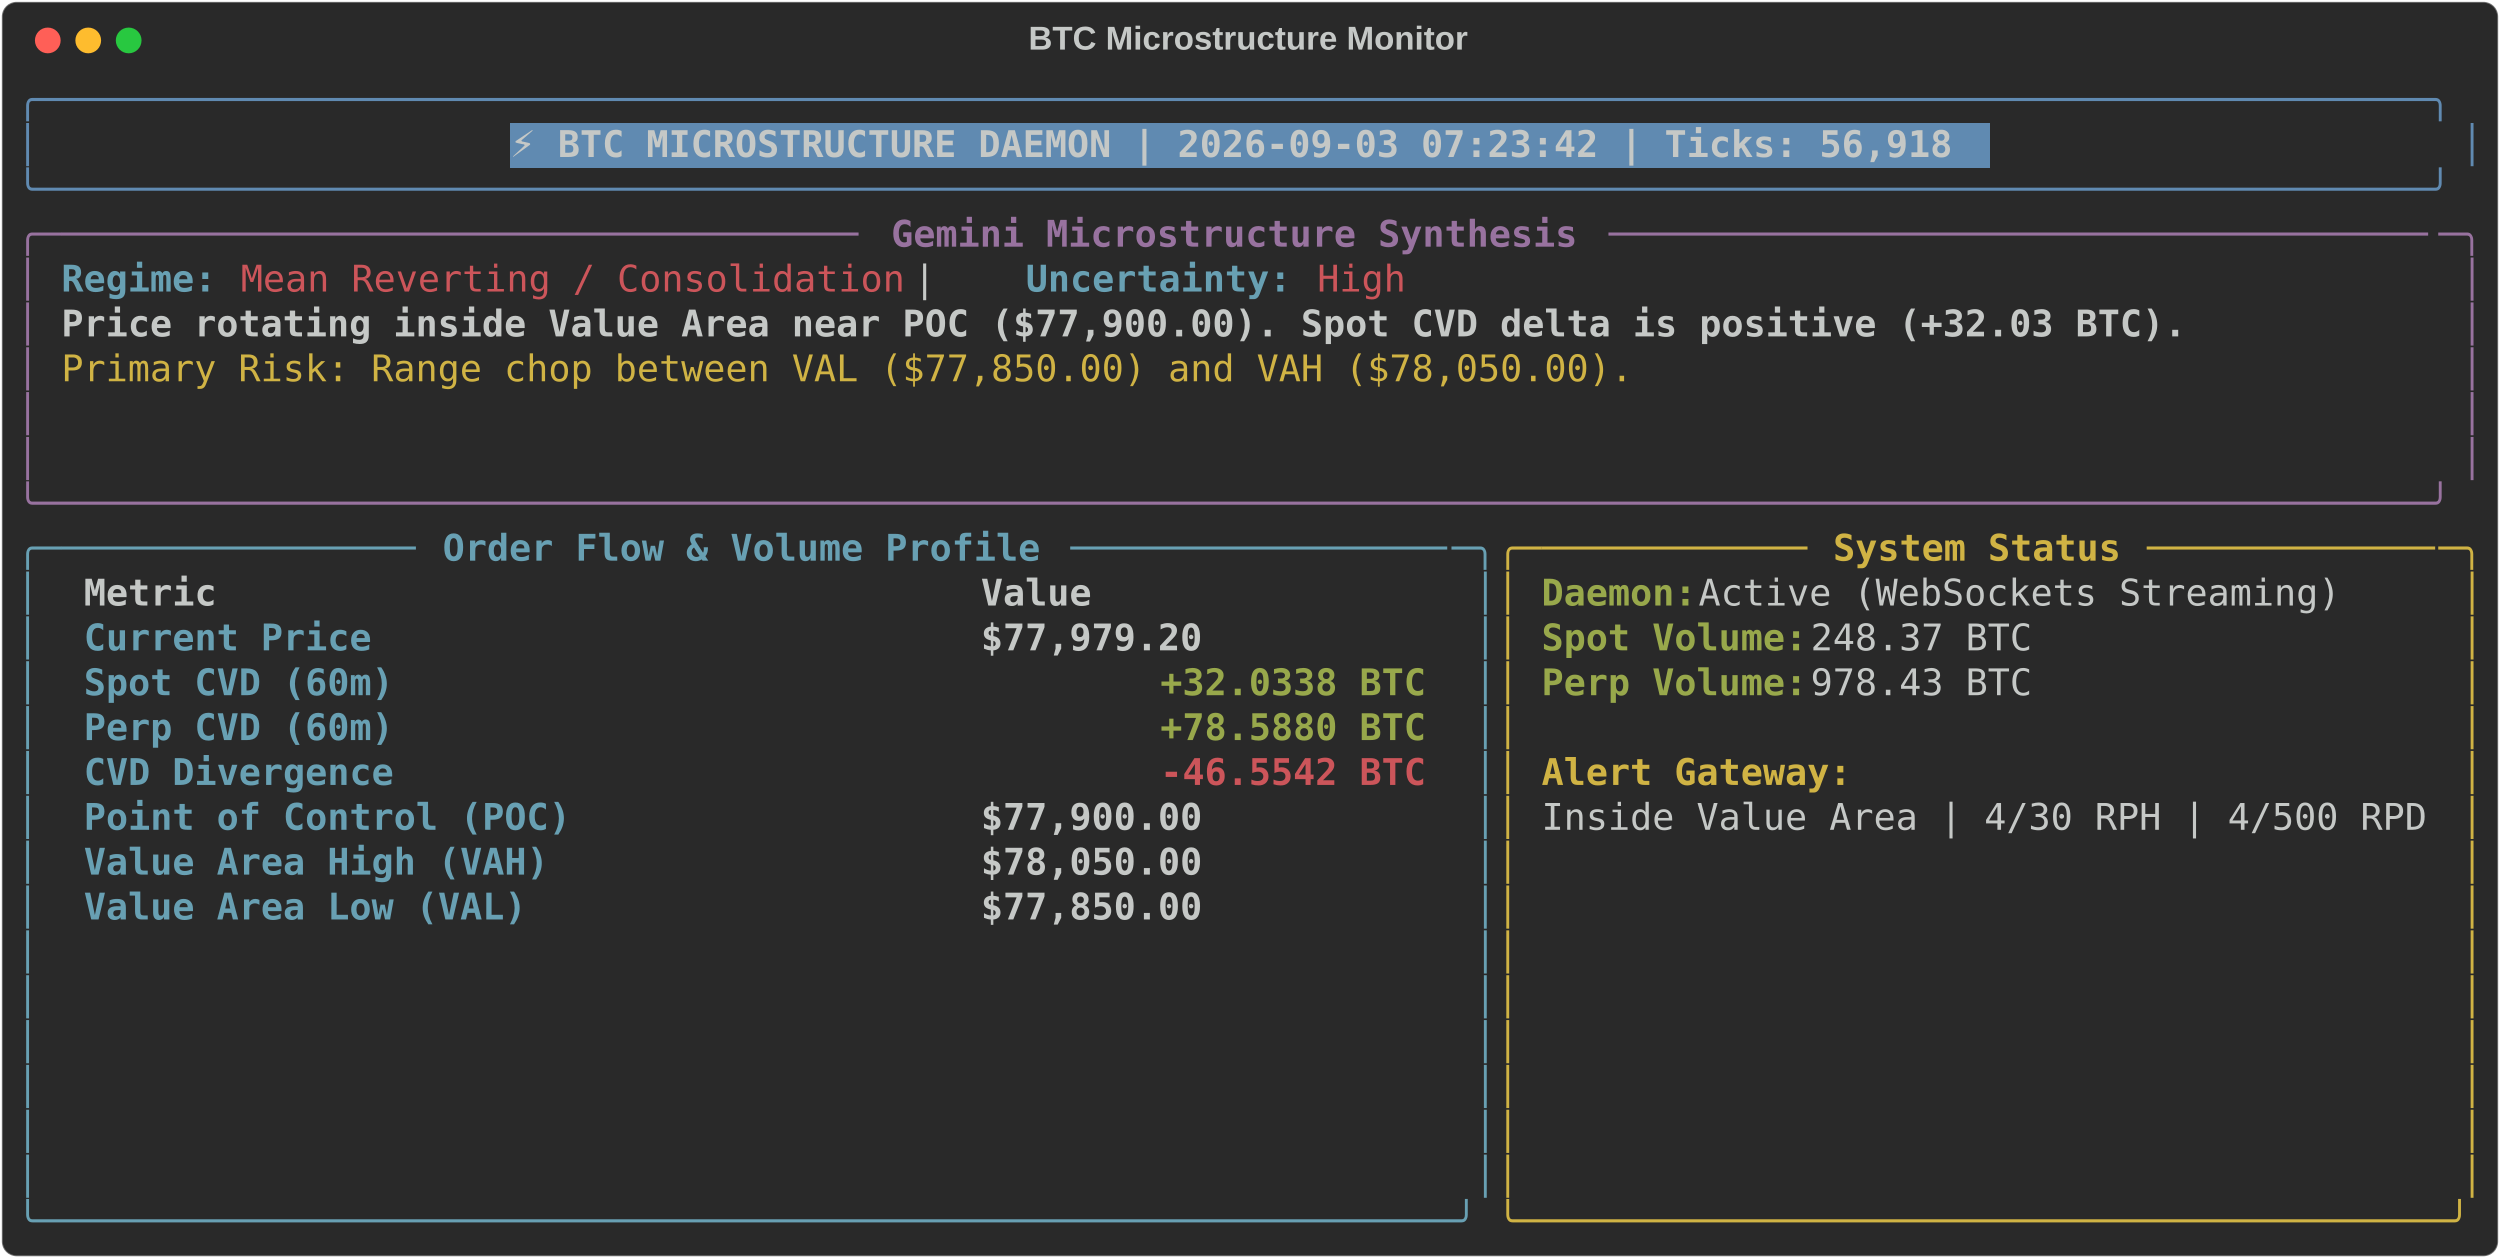
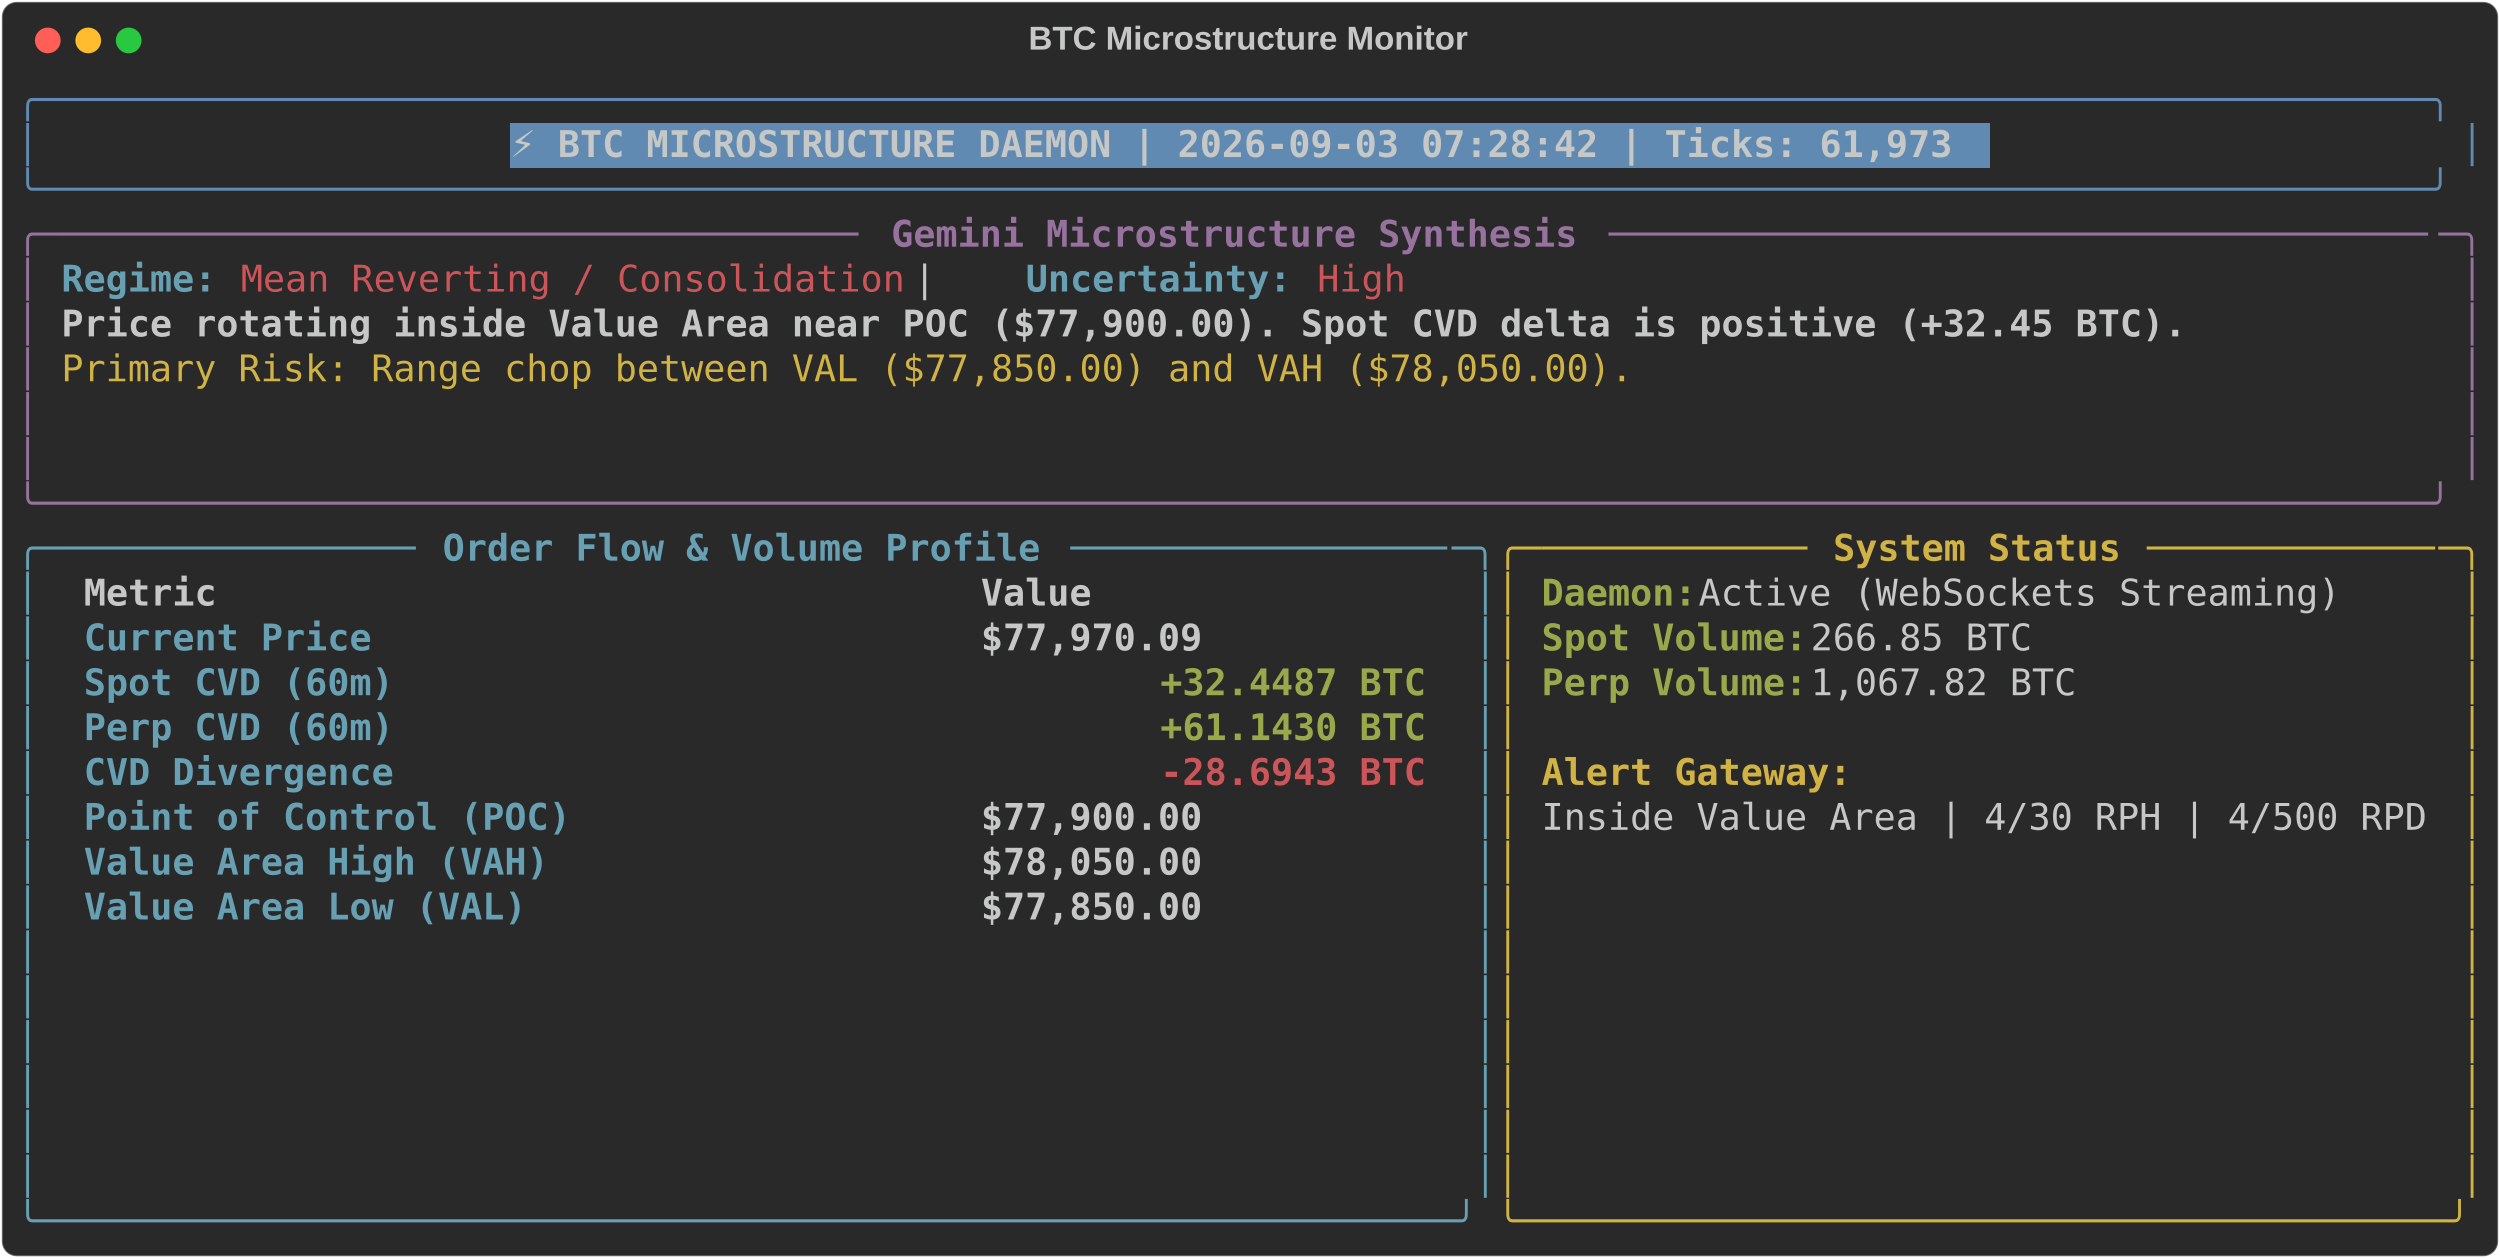
<svg xmlns="http://www.w3.org/2000/svg" class="rich-terminal" viewBox="0 0 1360 684.4">
  <style>

    @font-face {
        font-family: "Fira Code";
        src: local("FiraCode-Regular"),
                url("https://cdnjs.cloudflare.com/ajax/libs/firacode/6.2.0/woff2/FiraCode-Regular.woff2") format("woff2"),
                url("https://cdnjs.cloudflare.com/ajax/libs/firacode/6.2.0/woff/FiraCode-Regular.woff") format("woff");
        font-style: normal;
        font-weight: 400;
    }
    @font-face {
        font-family: "Fira Code";
        src: local("FiraCode-Bold"),
                url("https://cdnjs.cloudflare.com/ajax/libs/firacode/6.2.0/woff2/FiraCode-Bold.woff2") format("woff2"),
                url("https://cdnjs.cloudflare.com/ajax/libs/firacode/6.2.0/woff/FiraCode-Bold.woff") format("woff");
        font-style: bold;
        font-weight: 700;
    }

-     .terminal-1490503588-matrix {
+     .terminal-2393262012-matrix {
        font-family: Fira Code, monospace;
        font-size: 20px;
        line-height: 24.4px;
        font-variant-east-asian: full-width;
    }

-     .terminal-1490503588-title {
+     .terminal-2393262012-title {
        font-size: 18px;
        font-weight: bold;
        font-family: arial;
    }

-     .terminal-1490503588-r1 { fill: #608ab1 }
- .terminal-1490503588-r2 { fill: #c5c8c6 }
- .terminal-1490503588-r3 { fill: #c5c8c6;font-weight: bold }
- .terminal-1490503588-r4 { fill: #98729f }
- .terminal-1490503588-r5 { fill: #98729f;font-weight: bold }
- .terminal-1490503588-r6 { fill: #68a0b3;font-weight: bold }
- .terminal-1490503588-r7 { fill: #cc555a }
- .terminal-1490503588-r8 { fill: #d0b344 }
- .terminal-1490503588-r9 { fill: #68a0b3 }
- .terminal-1490503588-r10 { fill: #d0b344;font-weight: bold }
- .terminal-1490503588-r11 { fill: #98a84b;font-weight: bold }
- .terminal-1490503588-r12 { fill: #cc555a;font-weight: bold }
+     .terminal-2393262012-r1 { fill: #608ab1 }
+ .terminal-2393262012-r2 { fill: #c5c8c6 }
+ .terminal-2393262012-r3 { fill: #c5c8c6;font-weight: bold }
+ .terminal-2393262012-r4 { fill: #98729f }
+ .terminal-2393262012-r5 { fill: #98729f;font-weight: bold }
+ .terminal-2393262012-r6 { fill: #68a0b3;font-weight: bold }
+ .terminal-2393262012-r7 { fill: #cc555a }
+ .terminal-2393262012-r8 { fill: #d0b344 }
+ .terminal-2393262012-r9 { fill: #68a0b3 }
+ .terminal-2393262012-r10 { fill: #d0b344;font-weight: bold }
+ .terminal-2393262012-r11 { fill: #98a84b;font-weight: bold }
+ .terminal-2393262012-r12 { fill: #cc555a;font-weight: bold }
    </style>
  <defs>
-     <clipPath id="terminal-1490503588-clip-terminal">
+     <clipPath id="terminal-2393262012-clip-terminal">
      <rect x="0" y="0" width="1341.0" height="633.4" />
    </clipPath>
-     <clipPath id="terminal-1490503588-line-0">
+     <clipPath id="terminal-2393262012-line-0">
      <rect x="0" y="1.5" width="1342" height="24.65" />
    </clipPath>
-     <clipPath id="terminal-1490503588-line-1">
+     <clipPath id="terminal-2393262012-line-1">
      <rect x="0" y="25.9" width="1342" height="24.65" />
    </clipPath>
-     <clipPath id="terminal-1490503588-line-2">
+     <clipPath id="terminal-2393262012-line-2">
      <rect x="0" y="50.3" width="1342" height="24.65" />
    </clipPath>
-     <clipPath id="terminal-1490503588-line-3">
+     <clipPath id="terminal-2393262012-line-3">
      <rect x="0" y="74.7" width="1342" height="24.65" />
    </clipPath>
-     <clipPath id="terminal-1490503588-line-4">
+     <clipPath id="terminal-2393262012-line-4">
      <rect x="0" y="99.1" width="1342" height="24.65" />
    </clipPath>
-     <clipPath id="terminal-1490503588-line-5">
+     <clipPath id="terminal-2393262012-line-5">
      <rect x="0" y="123.5" width="1342" height="24.65" />
    </clipPath>
-     <clipPath id="terminal-1490503588-line-6">
+     <clipPath id="terminal-2393262012-line-6">
      <rect x="0" y="147.9" width="1342" height="24.65" />
    </clipPath>
-     <clipPath id="terminal-1490503588-line-7">
+     <clipPath id="terminal-2393262012-line-7">
      <rect x="0" y="172.3" width="1342" height="24.65" />
    </clipPath>
-     <clipPath id="terminal-1490503588-line-8">
+     <clipPath id="terminal-2393262012-line-8">
      <rect x="0" y="196.7" width="1342" height="24.65" />
    </clipPath>
-     <clipPath id="terminal-1490503588-line-9">
+     <clipPath id="terminal-2393262012-line-9">
      <rect x="0" y="221.1" width="1342" height="24.65" />
    </clipPath>
-     <clipPath id="terminal-1490503588-line-10">
+     <clipPath id="terminal-2393262012-line-10">
      <rect x="0" y="245.5" width="1342" height="24.65" />
    </clipPath>
-     <clipPath id="terminal-1490503588-line-11">
+     <clipPath id="terminal-2393262012-line-11">
      <rect x="0" y="269.9" width="1342" height="24.65" />
    </clipPath>
-     <clipPath id="terminal-1490503588-line-12">
+     <clipPath id="terminal-2393262012-line-12">
      <rect x="0" y="294.3" width="1342" height="24.65" />
    </clipPath>
-     <clipPath id="terminal-1490503588-line-13">
+     <clipPath id="terminal-2393262012-line-13">
      <rect x="0" y="318.7" width="1342" height="24.65" />
    </clipPath>
-     <clipPath id="terminal-1490503588-line-14">
+     <clipPath id="terminal-2393262012-line-14">
      <rect x="0" y="343.1" width="1342" height="24.65" />
    </clipPath>
-     <clipPath id="terminal-1490503588-line-15">
+     <clipPath id="terminal-2393262012-line-15">
      <rect x="0" y="367.5" width="1342" height="24.65" />
    </clipPath>
-     <clipPath id="terminal-1490503588-line-16">
+     <clipPath id="terminal-2393262012-line-16">
      <rect x="0" y="391.9" width="1342" height="24.65" />
    </clipPath>
-     <clipPath id="terminal-1490503588-line-17">
+     <clipPath id="terminal-2393262012-line-17">
      <rect x="0" y="416.3" width="1342" height="24.65" />
    </clipPath>
-     <clipPath id="terminal-1490503588-line-18">
+     <clipPath id="terminal-2393262012-line-18">
      <rect x="0" y="440.7" width="1342" height="24.65" />
    </clipPath>
-     <clipPath id="terminal-1490503588-line-19">
+     <clipPath id="terminal-2393262012-line-19">
      <rect x="0" y="465.1" width="1342" height="24.65" />
    </clipPath>
-     <clipPath id="terminal-1490503588-line-20">
+     <clipPath id="terminal-2393262012-line-20">
      <rect x="0" y="489.5" width="1342" height="24.65" />
    </clipPath>
-     <clipPath id="terminal-1490503588-line-21">
+     <clipPath id="terminal-2393262012-line-21">
      <rect x="0" y="513.9" width="1342" height="24.65" />
    </clipPath>
-     <clipPath id="terminal-1490503588-line-22">
+     <clipPath id="terminal-2393262012-line-22">
      <rect x="0" y="538.3" width="1342" height="24.65" />
    </clipPath>
-     <clipPath id="terminal-1490503588-line-23">
+     <clipPath id="terminal-2393262012-line-23">
      <rect x="0" y="562.7" width="1342" height="24.65" />
    </clipPath>
-     <clipPath id="terminal-1490503588-line-24">
+     <clipPath id="terminal-2393262012-line-24">
      <rect x="0" y="587.1" width="1342" height="24.65" />
    </clipPath>
  </defs>
  <rect fill="#292929" stroke="rgba(255,255,255,0.35)" stroke-width="1" x="1" y="1" width="1358" height="682.4" rx="8" />
-   <text class="terminal-1490503588-title" fill="#c5c8c6" text-anchor="middle" x="679" y="27">BTC Microstructure Monitor</text>
+   <text class="terminal-2393262012-title" fill="#c5c8c6" text-anchor="middle" x="679" y="27">BTC Microstructure Monitor</text>
  <g transform="translate(26,22)">
    <circle cx="0" cy="0" r="7" fill="#ff5f57" />
    <circle cx="22" cy="0" r="7" fill="#febc2e" />
    <circle cx="44" cy="0" r="7" fill="#28c840" />
  </g>
-   <g transform="translate(9, 41)" clip-path="url(#terminal-1490503588-clip-terminal)">
+   <g transform="translate(9, 41)" clip-path="url(#terminal-2393262012-clip-terminal)">
    <rect fill="#608ab1" x="268.4" y="25.9" width="805.2" height="24.65" shape-rendering="crispEdges" />
-     <g class="terminal-1490503588-matrix">
-       <text class="terminal-1490503588-r1" x="0" y="20" textLength="1342" clip-path="url(#terminal-1490503588-line-0)">╭────────────────────────────────────────────────────────────────────────────────────────────────────────────╮</text>
-       <text class="terminal-1490503588-r2" x="1342" y="20" textLength="12.2" clip-path="url(#terminal-1490503588-line-0)">
- </text>
-       <text class="terminal-1490503588-r1" x="0" y="44.4" textLength="12.2" clip-path="url(#terminal-1490503588-line-1)">│</text>
-       <text class="terminal-1490503588-r3" x="268.4" y="44.4" textLength="793" clip-path="url(#terminal-1490503588-line-1)">⚡ BTC MICROSTRUCTURE DAEMON | 2026-09-03 07:23:42 | Ticks: 56,918</text>
-       <text class="terminal-1490503588-r1" x="1329.8" y="44.4" textLength="12.2" clip-path="url(#terminal-1490503588-line-1)">│</text>
-       <text class="terminal-1490503588-r2" x="1342" y="44.4" textLength="12.2" clip-path="url(#terminal-1490503588-line-1)">
- </text>
-       <text class="terminal-1490503588-r1" x="0" y="68.8" textLength="1342" clip-path="url(#terminal-1490503588-line-2)">╰────────────────────────────────────────────────────────────────────────────────────────────────────────────╯</text>
-       <text class="terminal-1490503588-r2" x="1342" y="68.8" textLength="12.2" clip-path="url(#terminal-1490503588-line-2)">
- </text>
-       <text class="terminal-1490503588-r4" x="0" y="93.2" textLength="24.4" clip-path="url(#terminal-1490503588-line-3)">╭─</text>
-       <text class="terminal-1490503588-r4" x="24.4" y="93.2" textLength="439.2" clip-path="url(#terminal-1490503588-line-3)">────────────────────────────────────</text>
-       <text class="terminal-1490503588-r5" x="475.8" y="93.2" textLength="378.2" clip-path="url(#terminal-1490503588-line-3)">Gemini Microstructure Synthesis</text>
-       <text class="terminal-1490503588-r4" x="866.2" y="93.2" textLength="451.4" clip-path="url(#terminal-1490503588-line-3)">─────────────────────────────────────</text>
-       <text class="terminal-1490503588-r4" x="1317.6" y="93.2" textLength="24.4" clip-path="url(#terminal-1490503588-line-3)">─╮</text>
-       <text class="terminal-1490503588-r2" x="1342" y="93.2" textLength="12.2" clip-path="url(#terminal-1490503588-line-3)">
- </text>
-       <text class="terminal-1490503588-r4" x="0" y="117.6" textLength="12.2" clip-path="url(#terminal-1490503588-line-4)">│</text>
-       <text class="terminal-1490503588-r6" x="24.4" y="117.6" textLength="85.4" clip-path="url(#terminal-1490503588-line-4)">Regime:</text>
-       <text class="terminal-1490503588-r7" x="122" y="117.6" textLength="366" clip-path="url(#terminal-1490503588-line-4)">Mean Reverting / Consolidation</text>
-       <text class="terminal-1490503588-r2" x="488" y="117.6" textLength="61" clip-path="url(#terminal-1490503588-line-4)">  |  </text>
-       <text class="terminal-1490503588-r6" x="549" y="117.6" textLength="146.4" clip-path="url(#terminal-1490503588-line-4)">Uncertainty:</text>
-       <text class="terminal-1490503588-r7" x="707.6" y="117.6" textLength="48.8" clip-path="url(#terminal-1490503588-line-4)">High</text>
-       <text class="terminal-1490503588-r4" x="1329.8" y="117.6" textLength="12.2" clip-path="url(#terminal-1490503588-line-4)">│</text>
-       <text class="terminal-1490503588-r2" x="1342" y="117.6" textLength="12.2" clip-path="url(#terminal-1490503588-line-4)">
- </text>
-       <text class="terminal-1490503588-r4" x="0" y="142" textLength="12.2" clip-path="url(#terminal-1490503588-line-5)">│</text>
-       <text class="terminal-1490503588-r3" x="24.4" y="142" textLength="1171.2" clip-path="url(#terminal-1490503588-line-5)">Price rotating inside Value Area near POC ($77,900.00). Spot CVD delta is positive (+32.03 BTC).</text>
-       <text class="terminal-1490503588-r4" x="1329.8" y="142" textLength="12.2" clip-path="url(#terminal-1490503588-line-5)">│</text>
-       <text class="terminal-1490503588-r2" x="1342" y="142" textLength="12.2" clip-path="url(#terminal-1490503588-line-5)">
- </text>
-       <text class="terminal-1490503588-r4" x="0" y="166.4" textLength="12.2" clip-path="url(#terminal-1490503588-line-6)">│</text>
-       <text class="terminal-1490503588-r8" x="24.4" y="166.4" textLength="866.2" clip-path="url(#terminal-1490503588-line-6)">Primary Risk: Range chop between VAL ($77,850.00) and VAH ($78,050.00).</text>
-       <text class="terminal-1490503588-r4" x="1329.8" y="166.4" textLength="12.2" clip-path="url(#terminal-1490503588-line-6)">│</text>
-       <text class="terminal-1490503588-r2" x="1342" y="166.4" textLength="12.2" clip-path="url(#terminal-1490503588-line-6)">
- </text>
-       <text class="terminal-1490503588-r4" x="0" y="190.8" textLength="12.2" clip-path="url(#terminal-1490503588-line-7)">│</text>
-       <text class="terminal-1490503588-r4" x="1329.8" y="190.8" textLength="12.2" clip-path="url(#terminal-1490503588-line-7)">│</text>
-       <text class="terminal-1490503588-r2" x="1342" y="190.8" textLength="12.2" clip-path="url(#terminal-1490503588-line-7)">
- </text>
-       <text class="terminal-1490503588-r4" x="0" y="215.2" textLength="12.2" clip-path="url(#terminal-1490503588-line-8)">│</text>
-       <text class="terminal-1490503588-r4" x="1329.8" y="215.2" textLength="12.2" clip-path="url(#terminal-1490503588-line-8)">│</text>
-       <text class="terminal-1490503588-r2" x="1342" y="215.2" textLength="12.2" clip-path="url(#terminal-1490503588-line-8)">
- </text>
-       <text class="terminal-1490503588-r4" x="0" y="239.6" textLength="1342" clip-path="url(#terminal-1490503588-line-9)">╰────────────────────────────────────────────────────────────────────────────────────────────────────────────╯</text>
-       <text class="terminal-1490503588-r2" x="1342" y="239.6" textLength="12.2" clip-path="url(#terminal-1490503588-line-9)">
- </text>
-       <text class="terminal-1490503588-r9" x="0" y="264" textLength="24.4" clip-path="url(#terminal-1490503588-line-10)">╭─</text>
-       <text class="terminal-1490503588-r9" x="24.4" y="264" textLength="195.2" clip-path="url(#terminal-1490503588-line-10)">────────────────</text>
-       <text class="terminal-1490503588-r6" x="231.8" y="264" textLength="329.4" clip-path="url(#terminal-1490503588-line-10)">Order Flow &amp; Volume Profile</text>
-       <text class="terminal-1490503588-r9" x="573.4" y="264" textLength="207.4" clip-path="url(#terminal-1490503588-line-10)">─────────────────</text>
-       <text class="terminal-1490503588-r9" x="780.8" y="264" textLength="24.4" clip-path="url(#terminal-1490503588-line-10)">─╮</text>
-       <text class="terminal-1490503588-r8" x="805.2" y="264" textLength="24.4" clip-path="url(#terminal-1490503588-line-10)">╭─</text>
-       <text class="terminal-1490503588-r8" x="829.6" y="264" textLength="146.4" clip-path="url(#terminal-1490503588-line-10)">────────────</text>
-       <text class="terminal-1490503588-r10" x="988.2" y="264" textLength="158.6" clip-path="url(#terminal-1490503588-line-10)">System Status</text>
-       <text class="terminal-1490503588-r8" x="1159" y="264" textLength="158.6" clip-path="url(#terminal-1490503588-line-10)">─────────────</text>
-       <text class="terminal-1490503588-r8" x="1317.6" y="264" textLength="24.4" clip-path="url(#terminal-1490503588-line-10)">─╮</text>
-       <text class="terminal-1490503588-r2" x="1342" y="264" textLength="12.2" clip-path="url(#terminal-1490503588-line-10)">
- </text>
-       <text class="terminal-1490503588-r9" x="0" y="288.4" textLength="12.2" clip-path="url(#terminal-1490503588-line-11)">│</text>
-       <text class="terminal-1490503588-r3" x="36.6" y="288.4" textLength="463.6" clip-path="url(#terminal-1490503588-line-11)">Metric                                </text>
-       <text class="terminal-1490503588-r3" x="524.6" y="288.4" textLength="244" clip-path="url(#terminal-1490503588-line-11)">               Value</text>
-       <text class="terminal-1490503588-r9" x="793" y="288.4" textLength="12.2" clip-path="url(#terminal-1490503588-line-11)">│</text>
-       <text class="terminal-1490503588-r8" x="805.2" y="288.4" textLength="12.2" clip-path="url(#terminal-1490503588-line-11)">│</text>
-       <text class="terminal-1490503588-r11" x="829.6" y="288.4" textLength="85.4" clip-path="url(#terminal-1490503588-line-11)">Daemon:</text>
-       <text class="terminal-1490503588-r2" x="915" y="288.4" textLength="366" clip-path="url(#terminal-1490503588-line-11)"> Active (WebSockets Streaming)</text>
-       <text class="terminal-1490503588-r8" x="1329.8" y="288.4" textLength="12.2" clip-path="url(#terminal-1490503588-line-11)">│</text>
-       <text class="terminal-1490503588-r2" x="1342" y="288.4" textLength="12.2" clip-path="url(#terminal-1490503588-line-11)">
- </text>
-       <text class="terminal-1490503588-r9" x="0" y="312.8" textLength="12.2" clip-path="url(#terminal-1490503588-line-12)">│</text>
-       <text class="terminal-1490503588-r6" x="36.6" y="312.8" textLength="463.6" clip-path="url(#terminal-1490503588-line-12)">Current Price                         </text>
-       <text class="terminal-1490503588-r3" x="524.6" y="312.8" textLength="244" clip-path="url(#terminal-1490503588-line-12)">          $77,979.20</text>
-       <text class="terminal-1490503588-r9" x="793" y="312.8" textLength="12.2" clip-path="url(#terminal-1490503588-line-12)">│</text>
-       <text class="terminal-1490503588-r8" x="805.2" y="312.8" textLength="12.2" clip-path="url(#terminal-1490503588-line-12)">│</text>
-       <text class="terminal-1490503588-r11" x="829.6" y="312.8" textLength="146.4" clip-path="url(#terminal-1490503588-line-12)">Spot Volume:</text>
-       <text class="terminal-1490503588-r2" x="976" y="312.8" textLength="134.2" clip-path="url(#terminal-1490503588-line-12)"> 248.37 BTC</text>
-       <text class="terminal-1490503588-r8" x="1329.8" y="312.8" textLength="12.2" clip-path="url(#terminal-1490503588-line-12)">│</text>
-       <text class="terminal-1490503588-r2" x="1342" y="312.8" textLength="12.2" clip-path="url(#terminal-1490503588-line-12)">
- </text>
-       <text class="terminal-1490503588-r9" x="0" y="337.2" textLength="12.2" clip-path="url(#terminal-1490503588-line-13)">│</text>
-       <text class="terminal-1490503588-r6" x="36.6" y="337.2" textLength="463.6" clip-path="url(#terminal-1490503588-line-13)">Spot CVD (60m)                        </text>
-       <text class="terminal-1490503588-r11" x="622.2" y="337.2" textLength="146.4" clip-path="url(#terminal-1490503588-line-13)">+32.0338 BTC</text>
-       <text class="terminal-1490503588-r9" x="793" y="337.2" textLength="12.2" clip-path="url(#terminal-1490503588-line-13)">│</text>
-       <text class="terminal-1490503588-r8" x="805.2" y="337.2" textLength="12.2" clip-path="url(#terminal-1490503588-line-13)">│</text>
-       <text class="terminal-1490503588-r11" x="829.6" y="337.2" textLength="146.4" clip-path="url(#terminal-1490503588-line-13)">Perp Volume:</text>
-       <text class="terminal-1490503588-r2" x="976" y="337.2" textLength="134.2" clip-path="url(#terminal-1490503588-line-13)"> 978.43 BTC</text>
-       <text class="terminal-1490503588-r8" x="1329.8" y="337.2" textLength="12.2" clip-path="url(#terminal-1490503588-line-13)">│</text>
-       <text class="terminal-1490503588-r2" x="1342" y="337.2" textLength="12.2" clip-path="url(#terminal-1490503588-line-13)">
- </text>
-       <text class="terminal-1490503588-r9" x="0" y="361.6" textLength="12.2" clip-path="url(#terminal-1490503588-line-14)">│</text>
-       <text class="terminal-1490503588-r6" x="36.6" y="361.6" textLength="463.6" clip-path="url(#terminal-1490503588-line-14)">Perp CVD (60m)                        </text>
-       <text class="terminal-1490503588-r11" x="622.2" y="361.6" textLength="146.4" clip-path="url(#terminal-1490503588-line-14)">+78.5880 BTC</text>
-       <text class="terminal-1490503588-r9" x="793" y="361.6" textLength="12.2" clip-path="url(#terminal-1490503588-line-14)">│</text>
-       <text class="terminal-1490503588-r8" x="805.2" y="361.6" textLength="12.2" clip-path="url(#terminal-1490503588-line-14)">│</text>
-       <text class="terminal-1490503588-r8" x="1329.8" y="361.6" textLength="12.2" clip-path="url(#terminal-1490503588-line-14)">│</text>
-       <text class="terminal-1490503588-r2" x="1342" y="361.6" textLength="12.2" clip-path="url(#terminal-1490503588-line-14)">
- </text>
-       <text class="terminal-1490503588-r9" x="0" y="386" textLength="12.2" clip-path="url(#terminal-1490503588-line-15)">│</text>
-       <text class="terminal-1490503588-r6" x="36.6" y="386" textLength="463.6" clip-path="url(#terminal-1490503588-line-15)">CVD Divergence                        </text>
-       <text class="terminal-1490503588-r12" x="622.2" y="386" textLength="146.4" clip-path="url(#terminal-1490503588-line-15)">-46.5542 BTC</text>
-       <text class="terminal-1490503588-r9" x="793" y="386" textLength="12.2" clip-path="url(#terminal-1490503588-line-15)">│</text>
-       <text class="terminal-1490503588-r8" x="805.2" y="386" textLength="12.2" clip-path="url(#terminal-1490503588-line-15)">│</text>
-       <text class="terminal-1490503588-r10" x="829.6" y="386" textLength="170.8" clip-path="url(#terminal-1490503588-line-15)">Alert Gateway:</text>
-       <text class="terminal-1490503588-r8" x="1329.8" y="386" textLength="12.2" clip-path="url(#terminal-1490503588-line-15)">│</text>
-       <text class="terminal-1490503588-r2" x="1342" y="386" textLength="12.2" clip-path="url(#terminal-1490503588-line-15)">
- </text>
-       <text class="terminal-1490503588-r9" x="0" y="410.4" textLength="12.2" clip-path="url(#terminal-1490503588-line-16)">│</text>
-       <text class="terminal-1490503588-r6" x="36.6" y="410.4" textLength="463.6" clip-path="url(#terminal-1490503588-line-16)">Point of Control (POC)                </text>
-       <text class="terminal-1490503588-r3" x="524.6" y="410.4" textLength="244" clip-path="url(#terminal-1490503588-line-16)">          $77,900.00</text>
-       <text class="terminal-1490503588-r9" x="793" y="410.4" textLength="12.2" clip-path="url(#terminal-1490503588-line-16)">│</text>
-       <text class="terminal-1490503588-r8" x="805.2" y="410.4" textLength="12.2" clip-path="url(#terminal-1490503588-line-16)">│</text>
-       <text class="terminal-1490503588-r2" x="829.6" y="410.4" textLength="488" clip-path="url(#terminal-1490503588-line-16)">Inside Value Area | 4/30 RPH | 4/500 RPD</text>
-       <text class="terminal-1490503588-r8" x="1329.8" y="410.4" textLength="12.2" clip-path="url(#terminal-1490503588-line-16)">│</text>
-       <text class="terminal-1490503588-r2" x="1342" y="410.4" textLength="12.2" clip-path="url(#terminal-1490503588-line-16)">
- </text>
-       <text class="terminal-1490503588-r9" x="0" y="434.8" textLength="12.2" clip-path="url(#terminal-1490503588-line-17)">│</text>
-       <text class="terminal-1490503588-r6" x="36.6" y="434.8" textLength="463.6" clip-path="url(#terminal-1490503588-line-17)">Value Area High (VAH)                 </text>
-       <text class="terminal-1490503588-r3" x="524.6" y="434.8" textLength="244" clip-path="url(#terminal-1490503588-line-17)">          $78,050.00</text>
-       <text class="terminal-1490503588-r9" x="793" y="434.8" textLength="12.2" clip-path="url(#terminal-1490503588-line-17)">│</text>
-       <text class="terminal-1490503588-r8" x="805.2" y="434.8" textLength="12.2" clip-path="url(#terminal-1490503588-line-17)">│</text>
-       <text class="terminal-1490503588-r8" x="1329.8" y="434.8" textLength="12.2" clip-path="url(#terminal-1490503588-line-17)">│</text>
-       <text class="terminal-1490503588-r2" x="1342" y="434.8" textLength="12.2" clip-path="url(#terminal-1490503588-line-17)">
- </text>
-       <text class="terminal-1490503588-r9" x="0" y="459.2" textLength="12.2" clip-path="url(#terminal-1490503588-line-18)">│</text>
-       <text class="terminal-1490503588-r6" x="36.6" y="459.2" textLength="463.6" clip-path="url(#terminal-1490503588-line-18)">Value Area Low (VAL)                  </text>
-       <text class="terminal-1490503588-r3" x="524.6" y="459.2" textLength="244" clip-path="url(#terminal-1490503588-line-18)">          $77,850.00</text>
-       <text class="terminal-1490503588-r9" x="793" y="459.2" textLength="12.2" clip-path="url(#terminal-1490503588-line-18)">│</text>
-       <text class="terminal-1490503588-r8" x="805.2" y="459.2" textLength="12.2" clip-path="url(#terminal-1490503588-line-18)">│</text>
-       <text class="terminal-1490503588-r8" x="1329.8" y="459.2" textLength="12.2" clip-path="url(#terminal-1490503588-line-18)">│</text>
-       <text class="terminal-1490503588-r2" x="1342" y="459.2" textLength="12.2" clip-path="url(#terminal-1490503588-line-18)">
- </text>
-       <text class="terminal-1490503588-r9" x="0" y="483.6" textLength="12.2" clip-path="url(#terminal-1490503588-line-19)">│</text>
-       <text class="terminal-1490503588-r9" x="793" y="483.6" textLength="12.2" clip-path="url(#terminal-1490503588-line-19)">│</text>
-       <text class="terminal-1490503588-r8" x="805.2" y="483.6" textLength="12.2" clip-path="url(#terminal-1490503588-line-19)">│</text>
-       <text class="terminal-1490503588-r8" x="1329.8" y="483.6" textLength="12.2" clip-path="url(#terminal-1490503588-line-19)">│</text>
-       <text class="terminal-1490503588-r2" x="1342" y="483.6" textLength="12.2" clip-path="url(#terminal-1490503588-line-19)">
- </text>
-       <text class="terminal-1490503588-r9" x="0" y="508" textLength="12.2" clip-path="url(#terminal-1490503588-line-20)">│</text>
-       <text class="terminal-1490503588-r9" x="793" y="508" textLength="12.2" clip-path="url(#terminal-1490503588-line-20)">│</text>
-       <text class="terminal-1490503588-r8" x="805.2" y="508" textLength="12.2" clip-path="url(#terminal-1490503588-line-20)">│</text>
-       <text class="terminal-1490503588-r8" x="1329.8" y="508" textLength="12.2" clip-path="url(#terminal-1490503588-line-20)">│</text>
-       <text class="terminal-1490503588-r2" x="1342" y="508" textLength="12.2" clip-path="url(#terminal-1490503588-line-20)">
- </text>
-       <text class="terminal-1490503588-r9" x="0" y="532.4" textLength="12.2" clip-path="url(#terminal-1490503588-line-21)">│</text>
-       <text class="terminal-1490503588-r9" x="793" y="532.4" textLength="12.2" clip-path="url(#terminal-1490503588-line-21)">│</text>
-       <text class="terminal-1490503588-r8" x="805.2" y="532.4" textLength="12.2" clip-path="url(#terminal-1490503588-line-21)">│</text>
-       <text class="terminal-1490503588-r8" x="1329.8" y="532.4" textLength="12.2" clip-path="url(#terminal-1490503588-line-21)">│</text>
-       <text class="terminal-1490503588-r2" x="1342" y="532.4" textLength="12.2" clip-path="url(#terminal-1490503588-line-21)">
- </text>
-       <text class="terminal-1490503588-r9" x="0" y="556.8" textLength="12.2" clip-path="url(#terminal-1490503588-line-22)">│</text>
-       <text class="terminal-1490503588-r9" x="793" y="556.8" textLength="12.2" clip-path="url(#terminal-1490503588-line-22)">│</text>
-       <text class="terminal-1490503588-r8" x="805.2" y="556.8" textLength="12.2" clip-path="url(#terminal-1490503588-line-22)">│</text>
-       <text class="terminal-1490503588-r8" x="1329.8" y="556.8" textLength="12.2" clip-path="url(#terminal-1490503588-line-22)">│</text>
-       <text class="terminal-1490503588-r2" x="1342" y="556.8" textLength="12.2" clip-path="url(#terminal-1490503588-line-22)">
- </text>
-       <text class="terminal-1490503588-r9" x="0" y="581.2" textLength="12.2" clip-path="url(#terminal-1490503588-line-23)">│</text>
-       <text class="terminal-1490503588-r9" x="793" y="581.2" textLength="12.2" clip-path="url(#terminal-1490503588-line-23)">│</text>
-       <text class="terminal-1490503588-r8" x="805.2" y="581.2" textLength="12.2" clip-path="url(#terminal-1490503588-line-23)">│</text>
-       <text class="terminal-1490503588-r8" x="1329.8" y="581.2" textLength="12.2" clip-path="url(#terminal-1490503588-line-23)">│</text>
-       <text class="terminal-1490503588-r2" x="1342" y="581.2" textLength="12.2" clip-path="url(#terminal-1490503588-line-23)">
- </text>
-       <text class="terminal-1490503588-r9" x="0" y="605.6" textLength="12.2" clip-path="url(#terminal-1490503588-line-24)">│</text>
-       <text class="terminal-1490503588-r9" x="793" y="605.6" textLength="12.2" clip-path="url(#terminal-1490503588-line-24)">│</text>
-       <text class="terminal-1490503588-r8" x="805.2" y="605.6" textLength="12.2" clip-path="url(#terminal-1490503588-line-24)">│</text>
-       <text class="terminal-1490503588-r8" x="1329.8" y="605.6" textLength="12.2" clip-path="url(#terminal-1490503588-line-24)">│</text>
-       <text class="terminal-1490503588-r2" x="1342" y="605.6" textLength="12.2" clip-path="url(#terminal-1490503588-line-24)">
- </text>
-       <text class="terminal-1490503588-r9" x="0" y="630" textLength="805.2" clip-path="url(#terminal-1490503588-line-25)">╰────────────────────────────────────────────────────────────────╯</text>
-       <text class="terminal-1490503588-r8" x="805.2" y="630" textLength="536.8" clip-path="url(#terminal-1490503588-line-25)">╰──────────────────────────────────────────╯</text>
-       <text class="terminal-1490503588-r2" x="1342" y="630" textLength="12.2" clip-path="url(#terminal-1490503588-line-25)">
+     <g class="terminal-2393262012-matrix">
+       <text class="terminal-2393262012-r1" x="0" y="20" textLength="1342" clip-path="url(#terminal-2393262012-line-0)">╭────────────────────────────────────────────────────────────────────────────────────────────────────────────╮</text>
+       <text class="terminal-2393262012-r2" x="1342" y="20" textLength="12.2" clip-path="url(#terminal-2393262012-line-0)">
+ </text>
+       <text class="terminal-2393262012-r1" x="0" y="44.4" textLength="12.2" clip-path="url(#terminal-2393262012-line-1)">│</text>
+       <text class="terminal-2393262012-r3" x="268.4" y="44.4" textLength="793" clip-path="url(#terminal-2393262012-line-1)">⚡ BTC MICROSTRUCTURE DAEMON | 2026-09-03 07:28:42 | Ticks: 61,973</text>
+       <text class="terminal-2393262012-r1" x="1329.8" y="44.4" textLength="12.2" clip-path="url(#terminal-2393262012-line-1)">│</text>
+       <text class="terminal-2393262012-r2" x="1342" y="44.4" textLength="12.2" clip-path="url(#terminal-2393262012-line-1)">
+ </text>
+       <text class="terminal-2393262012-r1" x="0" y="68.8" textLength="1342" clip-path="url(#terminal-2393262012-line-2)">╰────────────────────────────────────────────────────────────────────────────────────────────────────────────╯</text>
+       <text class="terminal-2393262012-r2" x="1342" y="68.8" textLength="12.2" clip-path="url(#terminal-2393262012-line-2)">
+ </text>
+       <text class="terminal-2393262012-r4" x="0" y="93.2" textLength="24.4" clip-path="url(#terminal-2393262012-line-3)">╭─</text>
+       <text class="terminal-2393262012-r4" x="24.4" y="93.2" textLength="439.2" clip-path="url(#terminal-2393262012-line-3)">────────────────────────────────────</text>
+       <text class="terminal-2393262012-r5" x="475.8" y="93.2" textLength="378.2" clip-path="url(#terminal-2393262012-line-3)">Gemini Microstructure Synthesis</text>
+       <text class="terminal-2393262012-r4" x="866.2" y="93.2" textLength="451.4" clip-path="url(#terminal-2393262012-line-3)">─────────────────────────────────────</text>
+       <text class="terminal-2393262012-r4" x="1317.6" y="93.2" textLength="24.4" clip-path="url(#terminal-2393262012-line-3)">─╮</text>
+       <text class="terminal-2393262012-r2" x="1342" y="93.2" textLength="12.2" clip-path="url(#terminal-2393262012-line-3)">
+ </text>
+       <text class="terminal-2393262012-r4" x="0" y="117.6" textLength="12.2" clip-path="url(#terminal-2393262012-line-4)">│</text>
+       <text class="terminal-2393262012-r6" x="24.4" y="117.6" textLength="85.4" clip-path="url(#terminal-2393262012-line-4)">Regime:</text>
+       <text class="terminal-2393262012-r7" x="122" y="117.6" textLength="366" clip-path="url(#terminal-2393262012-line-4)">Mean Reverting / Consolidation</text>
+       <text class="terminal-2393262012-r2" x="488" y="117.6" textLength="61" clip-path="url(#terminal-2393262012-line-4)">  |  </text>
+       <text class="terminal-2393262012-r6" x="549" y="117.6" textLength="146.4" clip-path="url(#terminal-2393262012-line-4)">Uncertainty:</text>
+       <text class="terminal-2393262012-r7" x="707.6" y="117.6" textLength="48.8" clip-path="url(#terminal-2393262012-line-4)">High</text>
+       <text class="terminal-2393262012-r4" x="1329.8" y="117.6" textLength="12.2" clip-path="url(#terminal-2393262012-line-4)">│</text>
+       <text class="terminal-2393262012-r2" x="1342" y="117.6" textLength="12.2" clip-path="url(#terminal-2393262012-line-4)">
+ </text>
+       <text class="terminal-2393262012-r4" x="0" y="142" textLength="12.2" clip-path="url(#terminal-2393262012-line-5)">│</text>
+       <text class="terminal-2393262012-r3" x="24.4" y="142" textLength="1171.2" clip-path="url(#terminal-2393262012-line-5)">Price rotating inside Value Area near POC ($77,900.00). Spot CVD delta is positive (+32.45 BTC).</text>
+       <text class="terminal-2393262012-r4" x="1329.8" y="142" textLength="12.2" clip-path="url(#terminal-2393262012-line-5)">│</text>
+       <text class="terminal-2393262012-r2" x="1342" y="142" textLength="12.2" clip-path="url(#terminal-2393262012-line-5)">
+ </text>
+       <text class="terminal-2393262012-r4" x="0" y="166.4" textLength="12.2" clip-path="url(#terminal-2393262012-line-6)">│</text>
+       <text class="terminal-2393262012-r8" x="24.4" y="166.4" textLength="866.2" clip-path="url(#terminal-2393262012-line-6)">Primary Risk: Range chop between VAL ($77,850.00) and VAH ($78,050.00).</text>
+       <text class="terminal-2393262012-r4" x="1329.8" y="166.4" textLength="12.2" clip-path="url(#terminal-2393262012-line-6)">│</text>
+       <text class="terminal-2393262012-r2" x="1342" y="166.4" textLength="12.2" clip-path="url(#terminal-2393262012-line-6)">
+ </text>
+       <text class="terminal-2393262012-r4" x="0" y="190.8" textLength="12.2" clip-path="url(#terminal-2393262012-line-7)">│</text>
+       <text class="terminal-2393262012-r4" x="1329.8" y="190.8" textLength="12.2" clip-path="url(#terminal-2393262012-line-7)">│</text>
+       <text class="terminal-2393262012-r2" x="1342" y="190.8" textLength="12.2" clip-path="url(#terminal-2393262012-line-7)">
+ </text>
+       <text class="terminal-2393262012-r4" x="0" y="215.2" textLength="12.2" clip-path="url(#terminal-2393262012-line-8)">│</text>
+       <text class="terminal-2393262012-r4" x="1329.8" y="215.2" textLength="12.2" clip-path="url(#terminal-2393262012-line-8)">│</text>
+       <text class="terminal-2393262012-r2" x="1342" y="215.2" textLength="12.2" clip-path="url(#terminal-2393262012-line-8)">
+ </text>
+       <text class="terminal-2393262012-r4" x="0" y="239.6" textLength="1342" clip-path="url(#terminal-2393262012-line-9)">╰────────────────────────────────────────────────────────────────────────────────────────────────────────────╯</text>
+       <text class="terminal-2393262012-r2" x="1342" y="239.6" textLength="12.2" clip-path="url(#terminal-2393262012-line-9)">
+ </text>
+       <text class="terminal-2393262012-r9" x="0" y="264" textLength="24.4" clip-path="url(#terminal-2393262012-line-10)">╭─</text>
+       <text class="terminal-2393262012-r9" x="24.4" y="264" textLength="195.2" clip-path="url(#terminal-2393262012-line-10)">────────────────</text>
+       <text class="terminal-2393262012-r6" x="231.8" y="264" textLength="329.4" clip-path="url(#terminal-2393262012-line-10)">Order Flow &amp; Volume Profile</text>
+       <text class="terminal-2393262012-r9" x="573.4" y="264" textLength="207.4" clip-path="url(#terminal-2393262012-line-10)">─────────────────</text>
+       <text class="terminal-2393262012-r9" x="780.8" y="264" textLength="24.4" clip-path="url(#terminal-2393262012-line-10)">─╮</text>
+       <text class="terminal-2393262012-r8" x="805.2" y="264" textLength="24.4" clip-path="url(#terminal-2393262012-line-10)">╭─</text>
+       <text class="terminal-2393262012-r8" x="829.6" y="264" textLength="146.4" clip-path="url(#terminal-2393262012-line-10)">────────────</text>
+       <text class="terminal-2393262012-r10" x="988.2" y="264" textLength="158.6" clip-path="url(#terminal-2393262012-line-10)">System Status</text>
+       <text class="terminal-2393262012-r8" x="1159" y="264" textLength="158.6" clip-path="url(#terminal-2393262012-line-10)">─────────────</text>
+       <text class="terminal-2393262012-r8" x="1317.6" y="264" textLength="24.4" clip-path="url(#terminal-2393262012-line-10)">─╮</text>
+       <text class="terminal-2393262012-r2" x="1342" y="264" textLength="12.2" clip-path="url(#terminal-2393262012-line-10)">
+ </text>
+       <text class="terminal-2393262012-r9" x="0" y="288.4" textLength="12.2" clip-path="url(#terminal-2393262012-line-11)">│</text>
+       <text class="terminal-2393262012-r3" x="36.6" y="288.4" textLength="463.6" clip-path="url(#terminal-2393262012-line-11)">Metric                                </text>
+       <text class="terminal-2393262012-r3" x="524.6" y="288.4" textLength="244" clip-path="url(#terminal-2393262012-line-11)">               Value</text>
+       <text class="terminal-2393262012-r9" x="793" y="288.4" textLength="12.2" clip-path="url(#terminal-2393262012-line-11)">│</text>
+       <text class="terminal-2393262012-r8" x="805.2" y="288.4" textLength="12.2" clip-path="url(#terminal-2393262012-line-11)">│</text>
+       <text class="terminal-2393262012-r11" x="829.6" y="288.4" textLength="85.4" clip-path="url(#terminal-2393262012-line-11)">Daemon:</text>
+       <text class="terminal-2393262012-r2" x="915" y="288.4" textLength="366" clip-path="url(#terminal-2393262012-line-11)"> Active (WebSockets Streaming)</text>
+       <text class="terminal-2393262012-r8" x="1329.8" y="288.4" textLength="12.2" clip-path="url(#terminal-2393262012-line-11)">│</text>
+       <text class="terminal-2393262012-r2" x="1342" y="288.4" textLength="12.2" clip-path="url(#terminal-2393262012-line-11)">
+ </text>
+       <text class="terminal-2393262012-r9" x="0" y="312.8" textLength="12.2" clip-path="url(#terminal-2393262012-line-12)">│</text>
+       <text class="terminal-2393262012-r6" x="36.6" y="312.8" textLength="463.6" clip-path="url(#terminal-2393262012-line-12)">Current Price                         </text>
+       <text class="terminal-2393262012-r3" x="524.6" y="312.8" textLength="244" clip-path="url(#terminal-2393262012-line-12)">          $77,970.09</text>
+       <text class="terminal-2393262012-r9" x="793" y="312.8" textLength="12.2" clip-path="url(#terminal-2393262012-line-12)">│</text>
+       <text class="terminal-2393262012-r8" x="805.2" y="312.8" textLength="12.2" clip-path="url(#terminal-2393262012-line-12)">│</text>
+       <text class="terminal-2393262012-r11" x="829.6" y="312.8" textLength="146.4" clip-path="url(#terminal-2393262012-line-12)">Spot Volume:</text>
+       <text class="terminal-2393262012-r2" x="976" y="312.8" textLength="134.2" clip-path="url(#terminal-2393262012-line-12)"> 266.85 BTC</text>
+       <text class="terminal-2393262012-r8" x="1329.8" y="312.8" textLength="12.2" clip-path="url(#terminal-2393262012-line-12)">│</text>
+       <text class="terminal-2393262012-r2" x="1342" y="312.8" textLength="12.2" clip-path="url(#terminal-2393262012-line-12)">
+ </text>
+       <text class="terminal-2393262012-r9" x="0" y="337.2" textLength="12.2" clip-path="url(#terminal-2393262012-line-13)">│</text>
+       <text class="terminal-2393262012-r6" x="36.6" y="337.2" textLength="463.6" clip-path="url(#terminal-2393262012-line-13)">Spot CVD (60m)                        </text>
+       <text class="terminal-2393262012-r11" x="622.2" y="337.2" textLength="146.4" clip-path="url(#terminal-2393262012-line-13)">+32.4487 BTC</text>
+       <text class="terminal-2393262012-r9" x="793" y="337.2" textLength="12.2" clip-path="url(#terminal-2393262012-line-13)">│</text>
+       <text class="terminal-2393262012-r8" x="805.2" y="337.2" textLength="12.2" clip-path="url(#terminal-2393262012-line-13)">│</text>
+       <text class="terminal-2393262012-r11" x="829.6" y="337.2" textLength="146.4" clip-path="url(#terminal-2393262012-line-13)">Perp Volume:</text>
+       <text class="terminal-2393262012-r2" x="976" y="337.2" textLength="158.6" clip-path="url(#terminal-2393262012-line-13)"> 1,067.82 BTC</text>
+       <text class="terminal-2393262012-r8" x="1329.8" y="337.2" textLength="12.2" clip-path="url(#terminal-2393262012-line-13)">│</text>
+       <text class="terminal-2393262012-r2" x="1342" y="337.2" textLength="12.2" clip-path="url(#terminal-2393262012-line-13)">
+ </text>
+       <text class="terminal-2393262012-r9" x="0" y="361.6" textLength="12.2" clip-path="url(#terminal-2393262012-line-14)">│</text>
+       <text class="terminal-2393262012-r6" x="36.6" y="361.6" textLength="463.6" clip-path="url(#terminal-2393262012-line-14)">Perp CVD (60m)                        </text>
+       <text class="terminal-2393262012-r11" x="622.2" y="361.6" textLength="146.4" clip-path="url(#terminal-2393262012-line-14)">+61.1430 BTC</text>
+       <text class="terminal-2393262012-r9" x="793" y="361.6" textLength="12.2" clip-path="url(#terminal-2393262012-line-14)">│</text>
+       <text class="terminal-2393262012-r8" x="805.2" y="361.6" textLength="12.2" clip-path="url(#terminal-2393262012-line-14)">│</text>
+       <text class="terminal-2393262012-r8" x="1329.8" y="361.6" textLength="12.2" clip-path="url(#terminal-2393262012-line-14)">│</text>
+       <text class="terminal-2393262012-r2" x="1342" y="361.6" textLength="12.2" clip-path="url(#terminal-2393262012-line-14)">
+ </text>
+       <text class="terminal-2393262012-r9" x="0" y="386" textLength="12.2" clip-path="url(#terminal-2393262012-line-15)">│</text>
+       <text class="terminal-2393262012-r6" x="36.6" y="386" textLength="463.6" clip-path="url(#terminal-2393262012-line-15)">CVD Divergence                        </text>
+       <text class="terminal-2393262012-r12" x="622.2" y="386" textLength="146.4" clip-path="url(#terminal-2393262012-line-15)">-28.6943 BTC</text>
+       <text class="terminal-2393262012-r9" x="793" y="386" textLength="12.2" clip-path="url(#terminal-2393262012-line-15)">│</text>
+       <text class="terminal-2393262012-r8" x="805.2" y="386" textLength="12.2" clip-path="url(#terminal-2393262012-line-15)">│</text>
+       <text class="terminal-2393262012-r10" x="829.6" y="386" textLength="170.8" clip-path="url(#terminal-2393262012-line-15)">Alert Gateway:</text>
+       <text class="terminal-2393262012-r8" x="1329.8" y="386" textLength="12.2" clip-path="url(#terminal-2393262012-line-15)">│</text>
+       <text class="terminal-2393262012-r2" x="1342" y="386" textLength="12.2" clip-path="url(#terminal-2393262012-line-15)">
+ </text>
+       <text class="terminal-2393262012-r9" x="0" y="410.4" textLength="12.2" clip-path="url(#terminal-2393262012-line-16)">│</text>
+       <text class="terminal-2393262012-r6" x="36.6" y="410.4" textLength="463.6" clip-path="url(#terminal-2393262012-line-16)">Point of Control (POC)                </text>
+       <text class="terminal-2393262012-r3" x="524.6" y="410.4" textLength="244" clip-path="url(#terminal-2393262012-line-16)">          $77,900.00</text>
+       <text class="terminal-2393262012-r9" x="793" y="410.4" textLength="12.2" clip-path="url(#terminal-2393262012-line-16)">│</text>
+       <text class="terminal-2393262012-r8" x="805.2" y="410.4" textLength="12.2" clip-path="url(#terminal-2393262012-line-16)">│</text>
+       <text class="terminal-2393262012-r2" x="829.6" y="410.4" textLength="488" clip-path="url(#terminal-2393262012-line-16)">Inside Value Area | 4/30 RPH | 4/500 RPD</text>
+       <text class="terminal-2393262012-r8" x="1329.8" y="410.4" textLength="12.2" clip-path="url(#terminal-2393262012-line-16)">│</text>
+       <text class="terminal-2393262012-r2" x="1342" y="410.4" textLength="12.2" clip-path="url(#terminal-2393262012-line-16)">
+ </text>
+       <text class="terminal-2393262012-r9" x="0" y="434.8" textLength="12.2" clip-path="url(#terminal-2393262012-line-17)">│</text>
+       <text class="terminal-2393262012-r6" x="36.6" y="434.8" textLength="463.6" clip-path="url(#terminal-2393262012-line-17)">Value Area High (VAH)                 </text>
+       <text class="terminal-2393262012-r3" x="524.6" y="434.8" textLength="244" clip-path="url(#terminal-2393262012-line-17)">          $78,050.00</text>
+       <text class="terminal-2393262012-r9" x="793" y="434.8" textLength="12.2" clip-path="url(#terminal-2393262012-line-17)">│</text>
+       <text class="terminal-2393262012-r8" x="805.2" y="434.8" textLength="12.2" clip-path="url(#terminal-2393262012-line-17)">│</text>
+       <text class="terminal-2393262012-r8" x="1329.8" y="434.8" textLength="12.2" clip-path="url(#terminal-2393262012-line-17)">│</text>
+       <text class="terminal-2393262012-r2" x="1342" y="434.8" textLength="12.2" clip-path="url(#terminal-2393262012-line-17)">
+ </text>
+       <text class="terminal-2393262012-r9" x="0" y="459.2" textLength="12.2" clip-path="url(#terminal-2393262012-line-18)">│</text>
+       <text class="terminal-2393262012-r6" x="36.6" y="459.2" textLength="463.6" clip-path="url(#terminal-2393262012-line-18)">Value Area Low (VAL)                  </text>
+       <text class="terminal-2393262012-r3" x="524.6" y="459.2" textLength="244" clip-path="url(#terminal-2393262012-line-18)">          $77,850.00</text>
+       <text class="terminal-2393262012-r9" x="793" y="459.2" textLength="12.2" clip-path="url(#terminal-2393262012-line-18)">│</text>
+       <text class="terminal-2393262012-r8" x="805.2" y="459.2" textLength="12.2" clip-path="url(#terminal-2393262012-line-18)">│</text>
+       <text class="terminal-2393262012-r8" x="1329.8" y="459.2" textLength="12.2" clip-path="url(#terminal-2393262012-line-18)">│</text>
+       <text class="terminal-2393262012-r2" x="1342" y="459.2" textLength="12.2" clip-path="url(#terminal-2393262012-line-18)">
+ </text>
+       <text class="terminal-2393262012-r9" x="0" y="483.6" textLength="12.2" clip-path="url(#terminal-2393262012-line-19)">│</text>
+       <text class="terminal-2393262012-r9" x="793" y="483.6" textLength="12.2" clip-path="url(#terminal-2393262012-line-19)">│</text>
+       <text class="terminal-2393262012-r8" x="805.2" y="483.6" textLength="12.2" clip-path="url(#terminal-2393262012-line-19)">│</text>
+       <text class="terminal-2393262012-r8" x="1329.8" y="483.6" textLength="12.2" clip-path="url(#terminal-2393262012-line-19)">│</text>
+       <text class="terminal-2393262012-r2" x="1342" y="483.6" textLength="12.2" clip-path="url(#terminal-2393262012-line-19)">
+ </text>
+       <text class="terminal-2393262012-r9" x="0" y="508" textLength="12.2" clip-path="url(#terminal-2393262012-line-20)">│</text>
+       <text class="terminal-2393262012-r9" x="793" y="508" textLength="12.2" clip-path="url(#terminal-2393262012-line-20)">│</text>
+       <text class="terminal-2393262012-r8" x="805.2" y="508" textLength="12.2" clip-path="url(#terminal-2393262012-line-20)">│</text>
+       <text class="terminal-2393262012-r8" x="1329.8" y="508" textLength="12.2" clip-path="url(#terminal-2393262012-line-20)">│</text>
+       <text class="terminal-2393262012-r2" x="1342" y="508" textLength="12.2" clip-path="url(#terminal-2393262012-line-20)">
+ </text>
+       <text class="terminal-2393262012-r9" x="0" y="532.4" textLength="12.2" clip-path="url(#terminal-2393262012-line-21)">│</text>
+       <text class="terminal-2393262012-r9" x="793" y="532.4" textLength="12.2" clip-path="url(#terminal-2393262012-line-21)">│</text>
+       <text class="terminal-2393262012-r8" x="805.2" y="532.4" textLength="12.2" clip-path="url(#terminal-2393262012-line-21)">│</text>
+       <text class="terminal-2393262012-r8" x="1329.8" y="532.4" textLength="12.2" clip-path="url(#terminal-2393262012-line-21)">│</text>
+       <text class="terminal-2393262012-r2" x="1342" y="532.4" textLength="12.2" clip-path="url(#terminal-2393262012-line-21)">
+ </text>
+       <text class="terminal-2393262012-r9" x="0" y="556.8" textLength="12.2" clip-path="url(#terminal-2393262012-line-22)">│</text>
+       <text class="terminal-2393262012-r9" x="793" y="556.8" textLength="12.2" clip-path="url(#terminal-2393262012-line-22)">│</text>
+       <text class="terminal-2393262012-r8" x="805.2" y="556.8" textLength="12.2" clip-path="url(#terminal-2393262012-line-22)">│</text>
+       <text class="terminal-2393262012-r8" x="1329.8" y="556.8" textLength="12.2" clip-path="url(#terminal-2393262012-line-22)">│</text>
+       <text class="terminal-2393262012-r2" x="1342" y="556.8" textLength="12.2" clip-path="url(#terminal-2393262012-line-22)">
+ </text>
+       <text class="terminal-2393262012-r9" x="0" y="581.2" textLength="12.2" clip-path="url(#terminal-2393262012-line-23)">│</text>
+       <text class="terminal-2393262012-r9" x="793" y="581.2" textLength="12.2" clip-path="url(#terminal-2393262012-line-23)">│</text>
+       <text class="terminal-2393262012-r8" x="805.2" y="581.2" textLength="12.2" clip-path="url(#terminal-2393262012-line-23)">│</text>
+       <text class="terminal-2393262012-r8" x="1329.8" y="581.2" textLength="12.2" clip-path="url(#terminal-2393262012-line-23)">│</text>
+       <text class="terminal-2393262012-r2" x="1342" y="581.2" textLength="12.2" clip-path="url(#terminal-2393262012-line-23)">
+ </text>
+       <text class="terminal-2393262012-r9" x="0" y="605.6" textLength="12.2" clip-path="url(#terminal-2393262012-line-24)">│</text>
+       <text class="terminal-2393262012-r9" x="793" y="605.6" textLength="12.2" clip-path="url(#terminal-2393262012-line-24)">│</text>
+       <text class="terminal-2393262012-r8" x="805.2" y="605.6" textLength="12.2" clip-path="url(#terminal-2393262012-line-24)">│</text>
+       <text class="terminal-2393262012-r8" x="1329.8" y="605.6" textLength="12.2" clip-path="url(#terminal-2393262012-line-24)">│</text>
+       <text class="terminal-2393262012-r2" x="1342" y="605.6" textLength="12.2" clip-path="url(#terminal-2393262012-line-24)">
+ </text>
+       <text class="terminal-2393262012-r9" x="0" y="630" textLength="805.2" clip-path="url(#terminal-2393262012-line-25)">╰────────────────────────────────────────────────────────────────╯</text>
+       <text class="terminal-2393262012-r8" x="805.2" y="630" textLength="536.8" clip-path="url(#terminal-2393262012-line-25)">╰──────────────────────────────────────────╯</text>
+       <text class="terminal-2393262012-r2" x="1342" y="630" textLength="12.2" clip-path="url(#terminal-2393262012-line-25)">
</text>
    </g>
  </g>
</svg>
